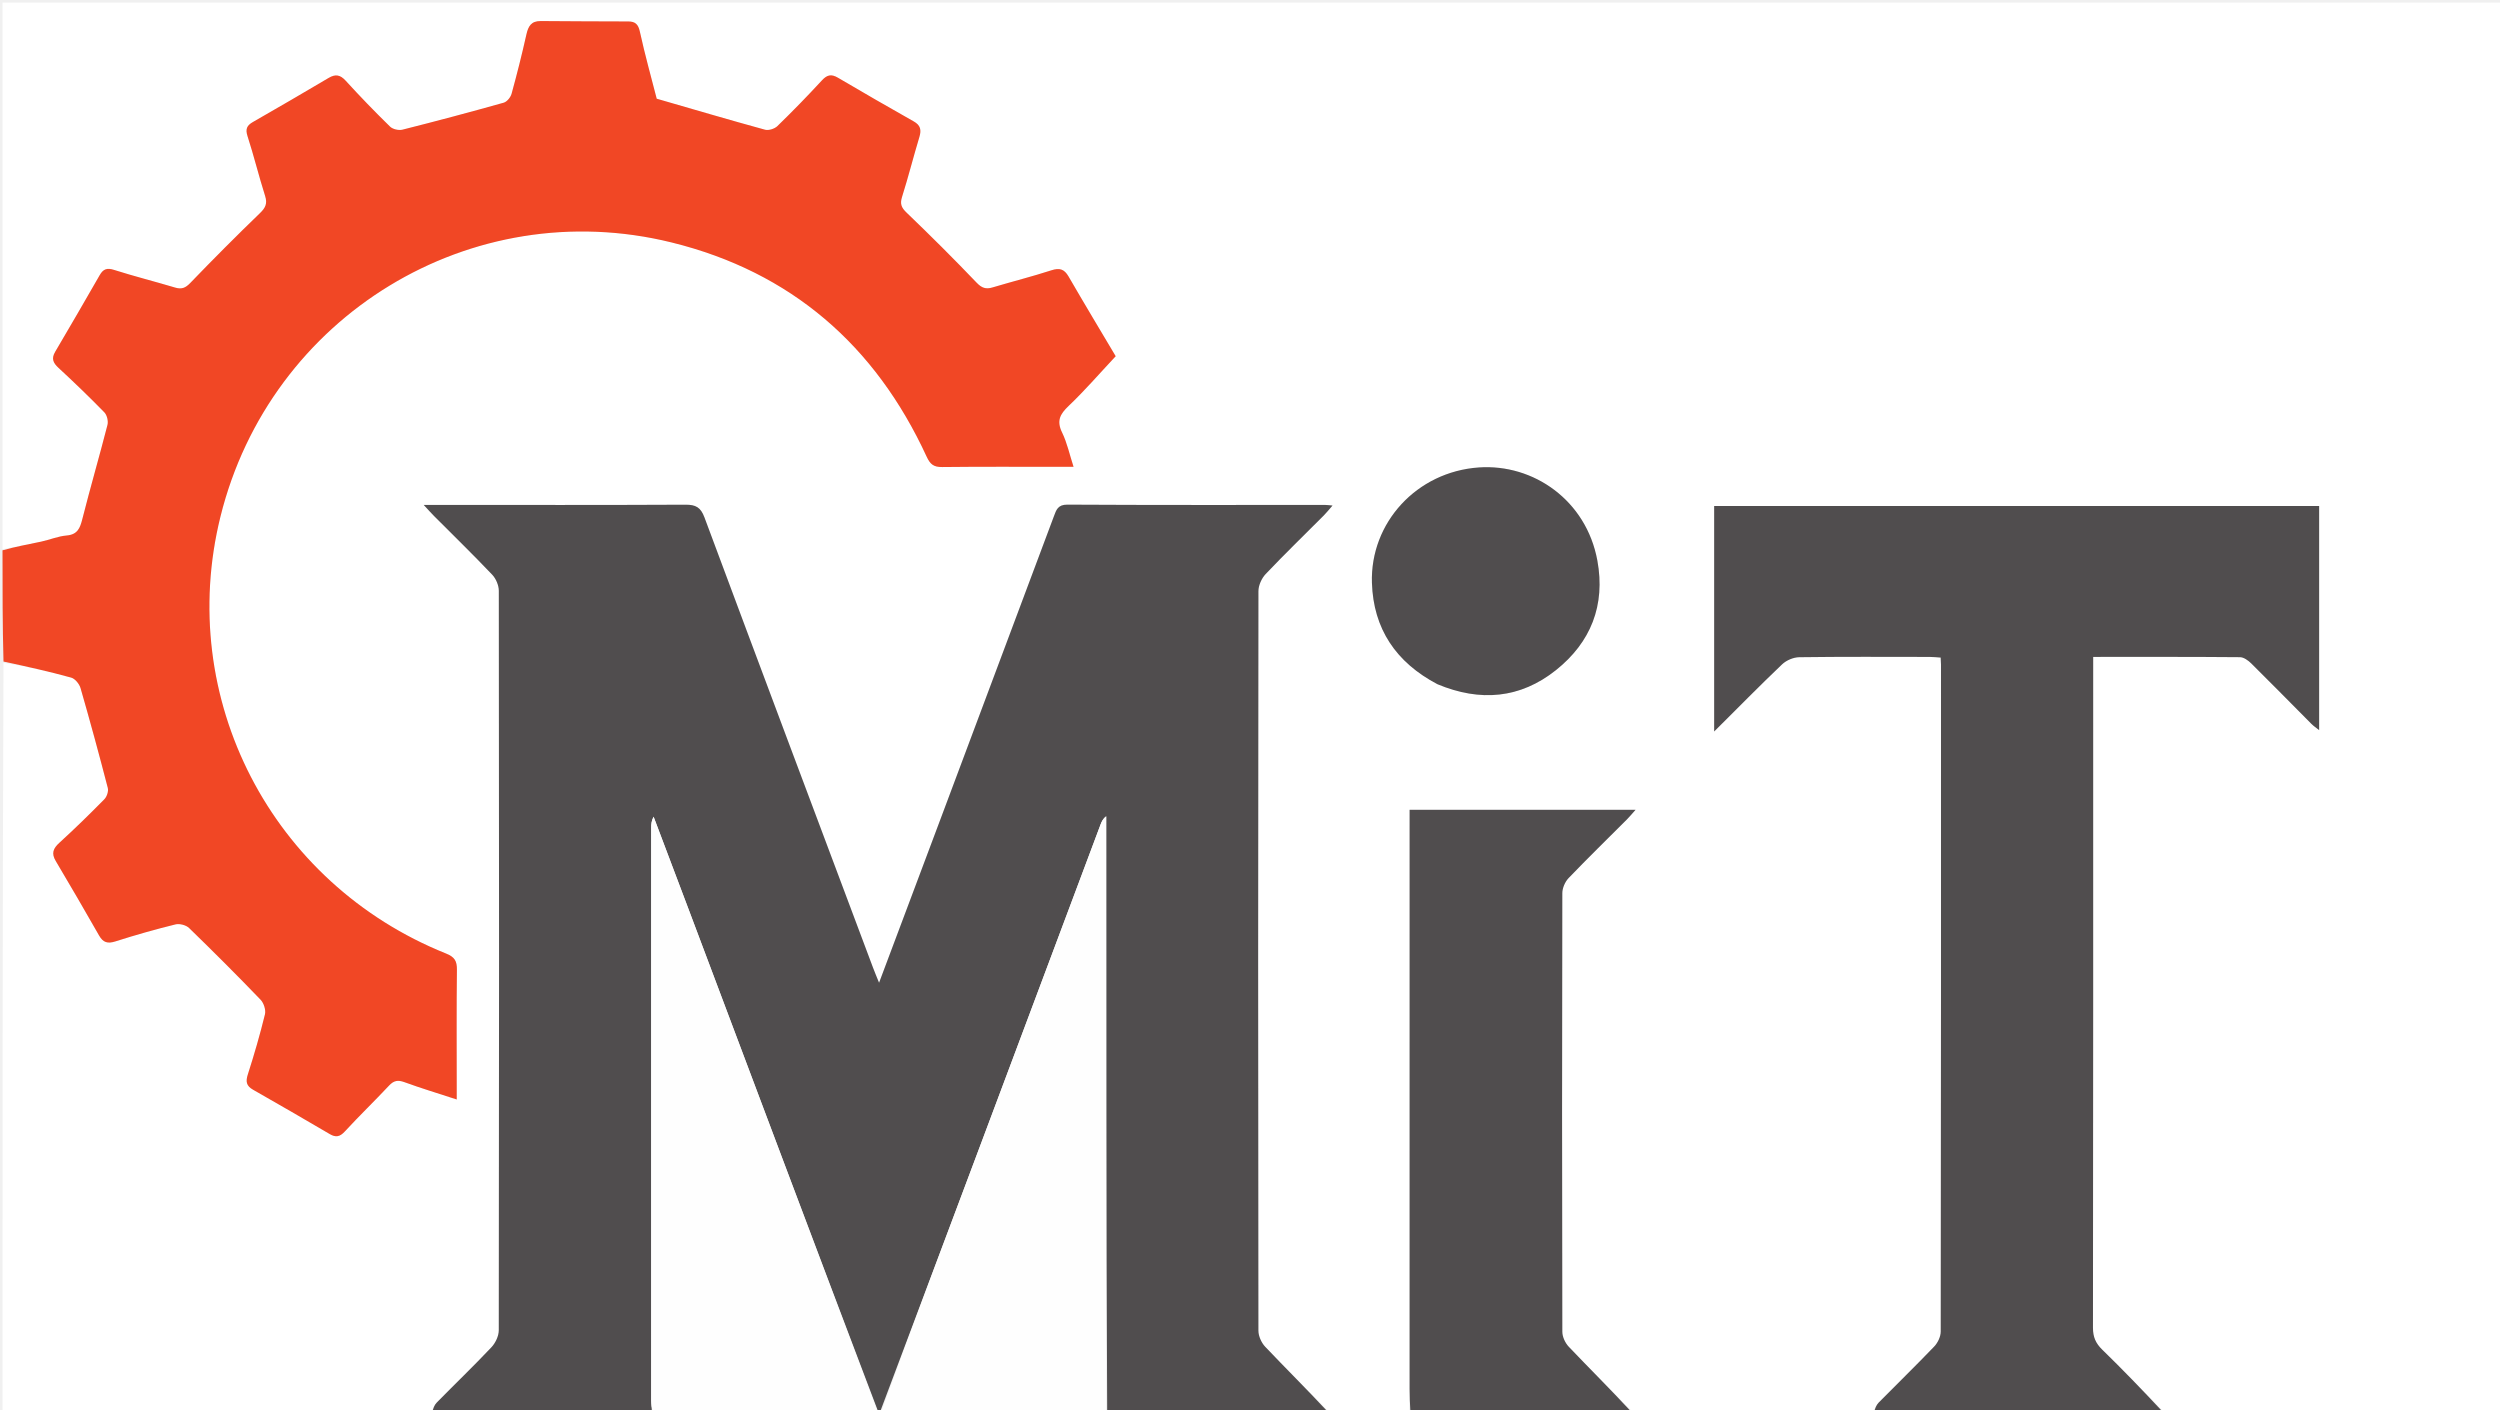
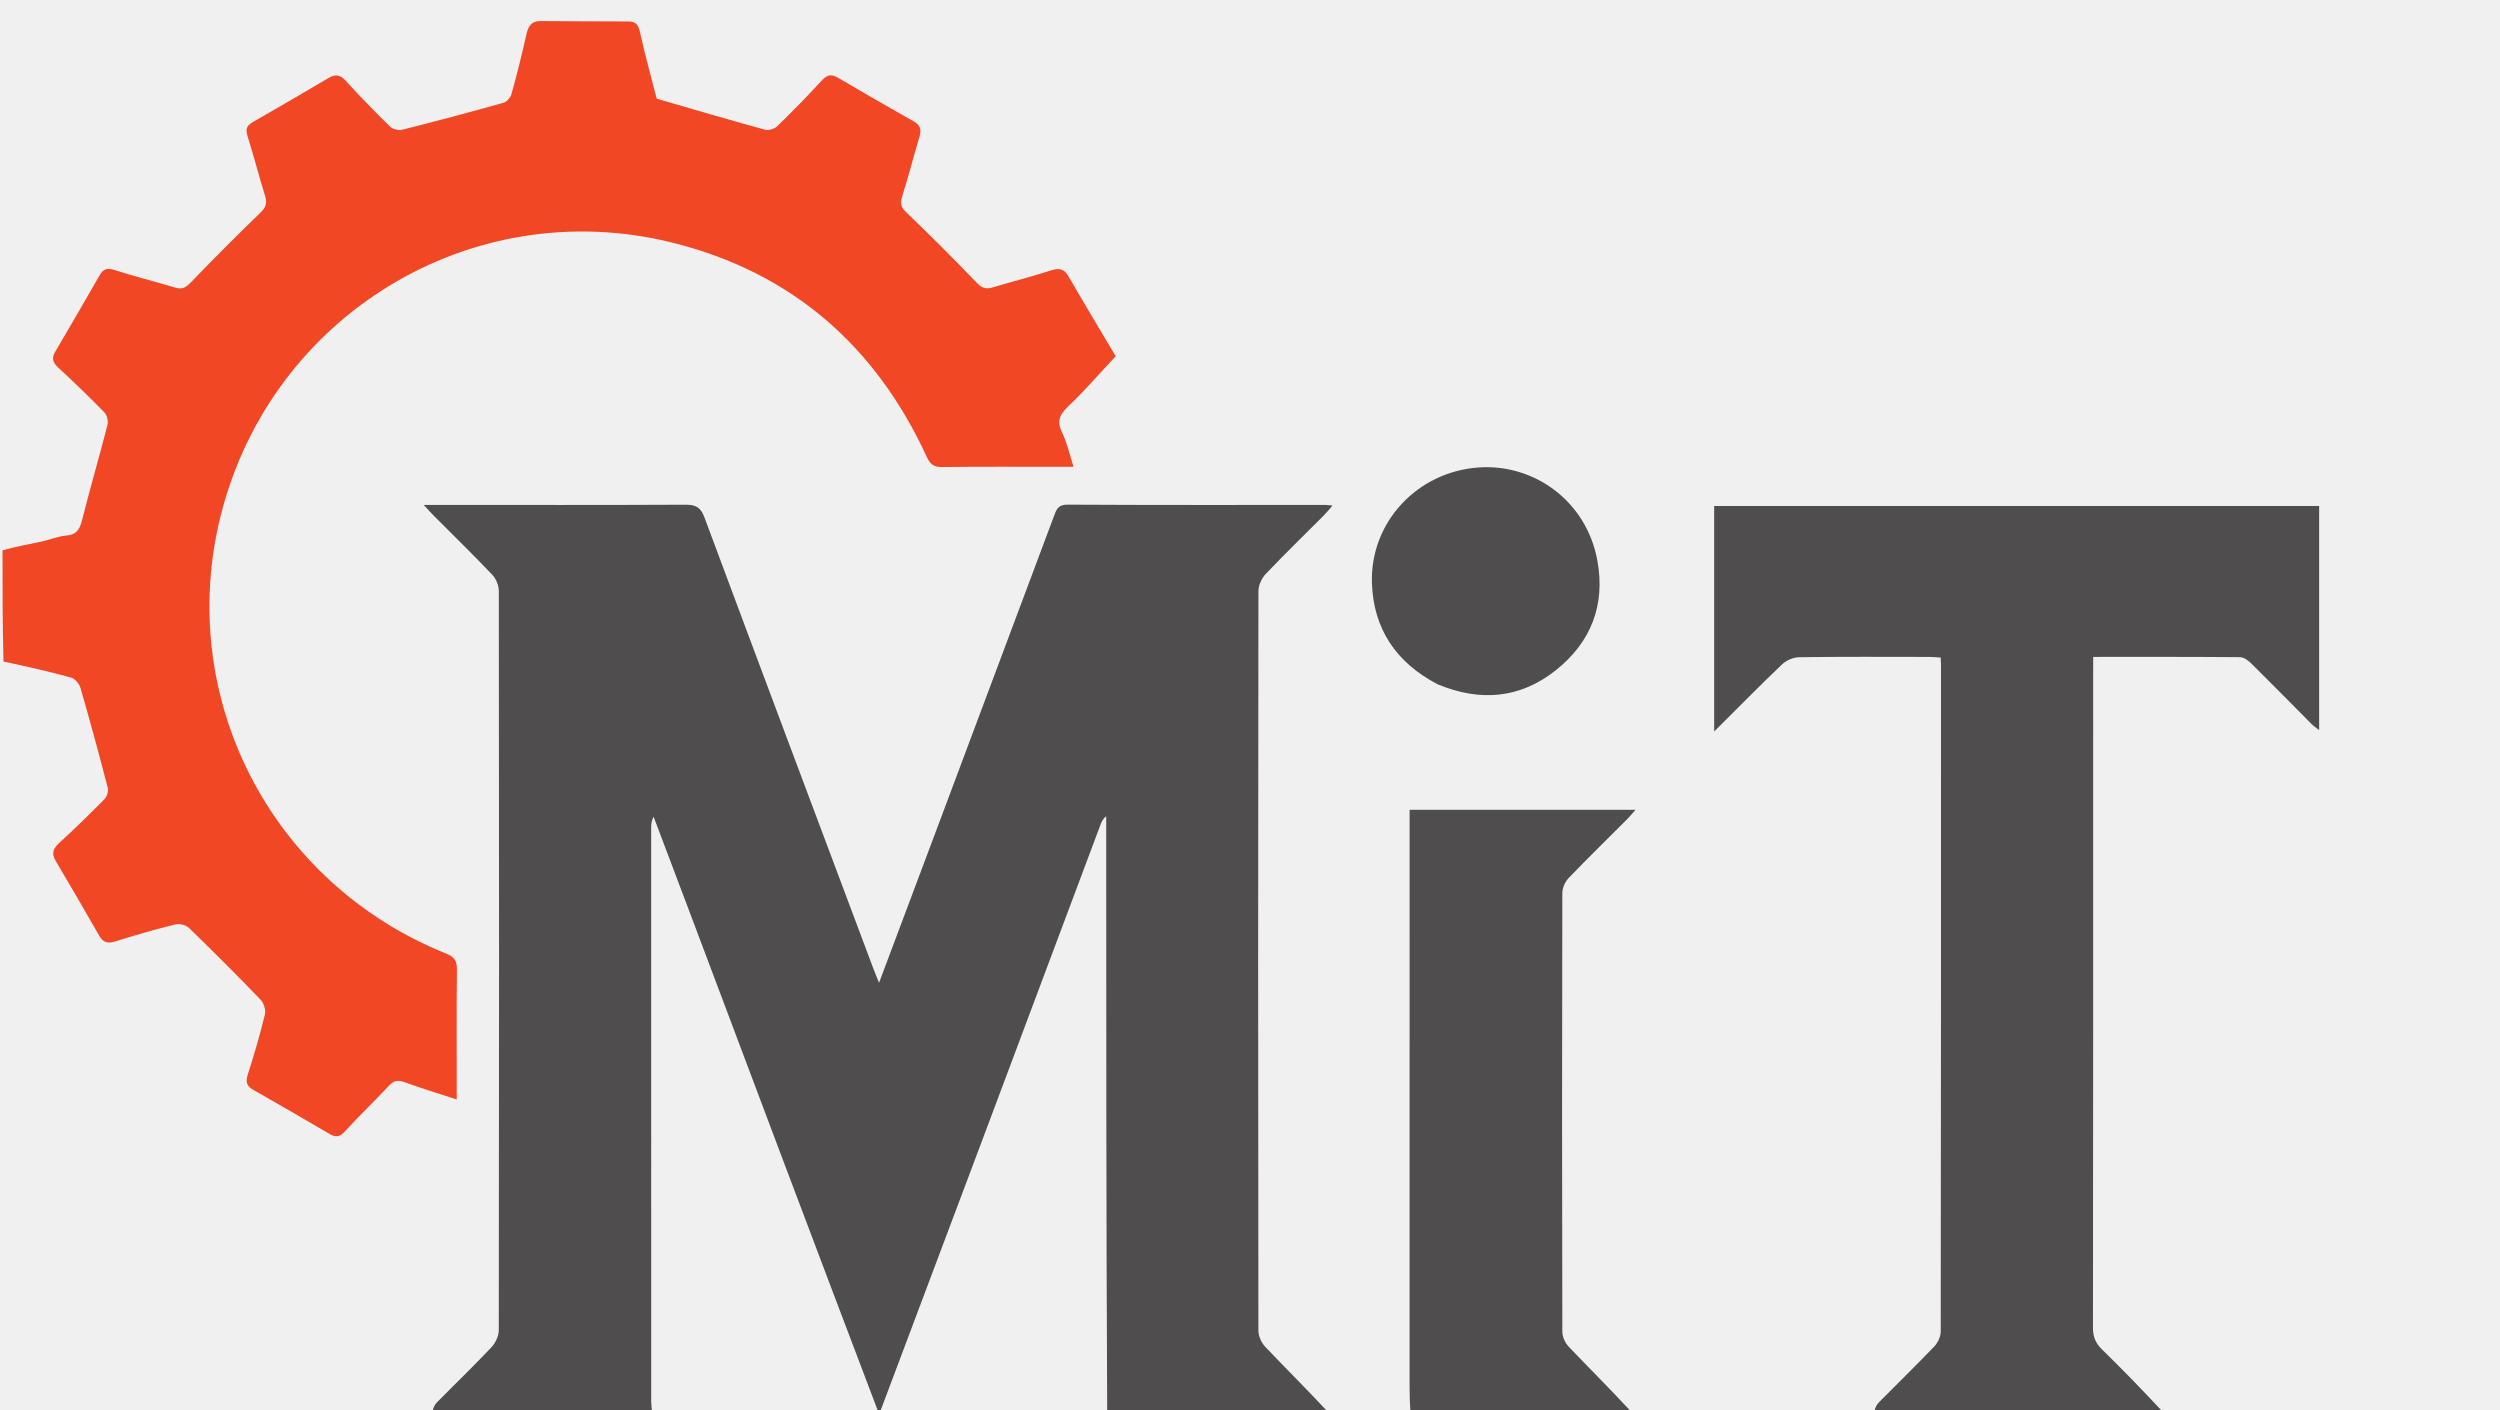
- <svg xmlns="http://www.w3.org/2000/svg" version="1.1" id="Layer_1" x="0px" y="0px" width="100%" viewBox="0 0 997 562" enable-background="new 0 0 997 562" xml:space="preserve">
-   <path fill="#FFFFFF" opacity="1" stroke="none" d=" M172,563   C115.053,563 58.106,563 1,563   C1,463.645 1,364.29 1.394,264.3   C10.668,265.806 19.591,267.795 28.391,270.231   C29.935,270.658 31.64,272.757 32.12,274.417   C35.936,287.635 39.545,300.914 42.991,314.234   C43.333,315.557 42.625,317.717 41.63,318.728   C35.791,324.663 29.832,330.493 23.678,336.1   C21.192,338.364 20.413,340.305 22.216,343.341   C28.071,353.197 33.834,363.108 39.508,373.069   C41.117,375.895 42.918,376.423 46.038,375.427   C53.943,372.902 61.942,370.638 69.995,368.645   C71.616,368.243 74.206,368.926 75.402,370.086   C85.069,379.458 94.589,388.987 103.925,398.689   C105.203,400.018 106.087,402.776 105.666,404.51   C103.706,412.568 101.377,420.548 98.846,428.45   C97.927,431.321 98.201,433.034 100.906,434.57   C111.161,440.391 121.353,446.324 131.53,452.281   C133.912,453.676 135.518,453.392 137.486,451.257   C143.241,445.015 149.362,439.111 155.171,432.916   C157.065,430.896 158.696,430.62 161.285,431.567   C167.947,434.001 174.748,436.053 182.141,438.469   C182.141,436.16 182.141,434.687 182.141,433.214   C182.141,417.718 182.038,402.221 182.219,386.726   C182.26,383.238 181.29,381.633 177.874,380.263   C108.141,352.296 70.017,278.325 87.91,206.04   C107.735,125.948 187.891,76.938 267.861,96.696   C315.476,108.46 349.103,137.714 369.56,182.139   C370.969,185.198 372.394,186.294 375.747,186.255   C391.575,186.069 407.406,186.172 423.235,186.172   C424.696,186.172 426.157,186.172 428.133,186.172   C426.524,181.207 425.555,176.586 423.552,172.469   C421.299,167.839 422.704,165.177 426.157,161.897   C432.514,155.859 438.266,149.184 444.94,142.06   C438.975,132.006 432.461,121.193 426.142,110.268   C424.406,107.268 422.549,106.745 419.272,107.805   C411.538,110.307 403.638,112.292 395.845,114.62   C393.163,115.421 391.527,114.878 389.457,112.712   C380.382,103.218 371.072,93.94 361.592,84.85   C359.469,82.814 358.843,81.353 359.737,78.521   C362.233,70.607 364.264,62.548 366.658,54.601   C367.501,51.803 367.101,49.95 364.422,48.435   C354.297,42.711 344.212,36.912 334.192,31.007   C331.584,29.47 329.891,29.769 327.808,32.029   C322.054,38.273 316.121,44.362 310.034,50.281   C308.922,51.362 306.541,52.126 305.104,51.732   C290.894,47.835 276.759,43.663 261.9,39.366   C259.812,31.213 257.216,21.94 255.162,12.549   C254.516,9.591 253.243,8.573 250.6,8.56   C238.953,8.503 227.305,8.525 215.659,8.395   C211.873,8.353 210.672,10.433 209.933,13.734   C208.157,21.672 206.174,29.568 204.012,37.409   C203.626,38.807 202.182,40.588 200.878,40.954   C187.475,44.721 174.018,48.308 160.518,51.71   C159.025,52.087 156.631,51.549 155.563,50.505   C149.488,44.573 143.577,38.46 137.854,32.186   C135.643,29.762 133.756,29.481 131.023,31.101   C121.019,37.03 110.962,42.872 100.872,48.656   C98.49,50.022 97.785,51.418 98.704,54.269   C101.25,62.166 103.229,70.245 105.731,78.157   C106.684,81.172 105.905,82.846 103.688,84.986   C94.236,94.108 84.968,103.428 75.849,112.883   C73.95,114.853 72.423,115.456 69.849,114.684   C61.739,112.254 53.515,110.193 45.451,107.627   C42.632,106.73 41.146,107.323 39.776,109.709   C33.898,119.94 27.99,130.153 21.995,140.315   C20.404,143.012 21.187,144.719 23.333,146.704   C29.568,152.472 35.696,158.365 41.621,164.448   C42.676,165.531 43.249,167.938 42.866,169.432   C39.658,181.954 36.036,194.371 32.861,206.901   C31.93,210.574 30.979,213.185 26.54,213.563   C23.114,213.854 19.799,215.283 16.392,216.008   C11.281,217.097 6.133,218.011 1,219   C1,146.35 1,73.7 1,1.025   C333.241,1.025 665.482,1.025 997.862,1.025   C997.862,188.333 997.862,375.667 997.862,563   C952.915,563 907.925,563 862.619,562.668   C854.339,554.281 846.468,546.131 838.356,538.229   C835.78,535.72 834.672,533.222 834.677,529.551   C834.786,442.222 834.761,354.892 834.761,267.563   C834.761,265.804 834.761,264.045 834.761,261.972   C854.713,261.972 874.018,261.914 893.322,262.083   C894.845,262.097 896.628,263.415 897.825,264.597   C905.883,272.562 913.807,280.663 921.802,288.692   C922.644,289.538 923.663,290.207 924.871,291.175   C924.871,260.979 924.871,231.399 924.871,201.804   C844.195,201.804 763.822,201.804 683.609,201.804   C683.609,231.888 683.609,261.534 683.609,291.722   C692.928,282.446 701.67,273.544 710.698,264.941   C712.385,263.333 715.207,262.127 717.523,262.096   C734.852,261.861 752.186,261.962 769.519,261.979   C770.956,261.981 772.393,262.144 773.941,262.239   C773.995,263.413 774.067,264.227 774.067,265.041   C774.072,353.703 774.09,442.366 773.964,531.029   C773.961,533.04 772.795,535.498 771.374,536.984   C764.124,544.566 756.583,551.87 749.224,559.349   C748.251,560.338 747.73,561.772 747,563   C714.979,563 682.957,563 650.719,562.702   C642.19,553.997 633.796,545.667 625.642,537.108   C624.223,535.618 623.062,533.164 623.057,531.152   C622.921,472.826 622.921,414.499 623.053,356.172   C623.058,354.145 624.141,351.651 625.556,350.176   C633.162,342.246 641.04,334.576 648.804,326.797   C649.894,325.705 650.875,324.505 652.281,322.936   C621.893,322.936 592.298,322.936 562.152,322.936   C562.152,325.13 562.152,327.083 562.152,329.035   C562.152,401.027 562.155,473.019 562.145,545.011   C562.144,551.007 562.051,557.004 562,563   C551.312,563 540.624,563 529.67,562.682   C521.092,553.964 512.683,545.654 504.553,537.081   C503.041,535.487 501.853,532.834 501.85,530.667   C501.719,432.358 501.716,334.048 501.859,235.738   C501.862,233.432 503.146,230.613 504.759,228.913   C512.326,220.945 520.226,213.293 527.984,205.505   C529.055,204.43 529.996,203.225 531.413,201.606   C529.871,201.476 529.238,201.377 528.605,201.376   C494.28,201.368 459.954,201.45 425.63,201.252   C421.866,201.23 421.23,203.405 420.32,205.834   C405.162,246.267 390.036,286.712 374.888,327.149   C366.854,348.594 358.792,370.029 350.572,391.925   C349.628,389.579 348.849,387.751 348.151,385.891   C325.703,326.045 303.218,266.214 280.922,206.312   C279.434,202.313 277.454,201.254 273.389,201.275   C240.731,201.441 208.071,201.368 175.413,201.368   C173.651,201.368 171.89,201.368 168.982,201.368   C170.903,203.435 171.952,204.633 173.074,205.758   C180.832,213.544 188.71,221.216 196.285,229.176   C197.79,230.758 198.925,233.427 198.928,235.596   C199.056,333.906 199.059,432.216 198.914,530.526   C198.911,532.819 197.575,535.608 195.96,537.316   C188.87,544.817 181.42,551.977 174.182,559.342   C173.215,560.326 172.716,561.769 172,563  M573.61,272.978   C590.327,279.996 606.3,278.574 620.495,267.266   C634.416,256.176 640.305,241.375 637.028,223.546   C632.611,199.512 611.522,184.914 589.773,186.416   C565.027,188.124 546.375,208.454 547.126,232.451   C547.699,250.744 556.702,264.173 573.61,272.978  z" />
-   <path fill="#504D4E" opacity="1" stroke="none" d=" M172.469,563   C172.716,561.769 173.215,560.326 174.182,559.342   C181.42,551.977 188.87,544.817 195.96,537.316   C197.575,535.608 198.911,532.819 198.914,530.526   C199.059,432.216 199.056,333.906 198.928,235.596   C198.925,233.427 197.79,230.758 196.285,229.176   C188.71,221.216 180.832,213.544 173.074,205.758   C171.952,204.633 170.903,203.435 168.982,201.368   C171.89,201.368 173.651,201.368 175.413,201.368   C208.071,201.368 240.731,201.441 273.389,201.275   C277.454,201.254 279.434,202.313 280.922,206.312   C303.218,266.214 325.703,326.045 348.151,385.891   C348.849,387.751 349.628,389.579 350.572,391.925   C358.792,370.029 366.854,348.594 374.888,327.149   C390.036,286.712 405.162,246.267 420.32,205.834   C421.23,203.405 421.866,201.23 425.63,201.252   C459.954,201.45 494.28,201.368 528.605,201.376   C529.238,201.377 529.871,201.476 531.413,201.606   C529.996,203.225 529.055,204.43 527.984,205.505   C520.226,213.293 512.326,220.945 504.759,228.913   C503.146,230.613 501.862,233.432 501.859,235.738   C501.716,334.048 501.719,432.358 501.85,530.667   C501.853,532.834 503.041,535.487 504.553,537.081   C512.683,545.654 521.092,553.964 529.202,562.682   C499.979,563 470.958,563 441.546,562.537   C441.155,483.23 441.155,404.386 441.155,325.542   C439.783,326.568 439.305,327.742 438.861,328.928   C423.072,371.055 407.304,413.188 391.497,455.307   C378.021,491.213 364.501,527.103 351,563   C351,563 350.5,563 350.109,562.67   C324.754,495.961 299.794,429.58 274.825,363.202   C270.12,350.695 265.38,338.201 260.656,325.701   C259.822,327.262 259.691,328.674 259.691,330.085   C259.681,406.237 259.681,482.388 259.695,558.54   C259.696,560.026 259.894,561.513 260,563   C230.979,563 201.958,563 172.469,563  z" />
-   <path fill="#F14725" opacity="1" stroke="none" d=" M1,219.469   C6.133,218.011 11.281,217.097 16.392,216.008   C19.799,215.283 23.114,213.854 26.54,213.563   C30.979,213.185 31.93,210.574 32.861,206.901   C36.036,194.371 39.658,181.954 42.866,169.432   C43.249,167.938 42.676,165.531 41.621,164.448   C35.696,158.365 29.568,152.472 23.333,146.704   C21.187,144.719 20.404,143.012 21.995,140.315   C27.99,130.153 33.898,119.94 39.776,109.709   C41.146,107.323 42.632,106.73 45.451,107.627   C53.515,110.193 61.739,112.254 69.849,114.684   C72.423,115.456 73.95,114.853 75.849,112.883   C84.968,103.428 94.236,94.108 103.688,84.986   C105.905,82.846 106.684,81.172 105.731,78.157   C103.229,70.245 101.25,62.166 98.704,54.269   C97.785,51.418 98.49,50.022 100.872,48.656   C110.962,42.872 121.019,37.03 131.023,31.101   C133.756,29.481 135.643,29.762 137.854,32.186   C143.577,38.46 149.488,44.573 155.563,50.505   C156.631,51.549 159.025,52.087 160.518,51.71   C174.018,48.308 187.475,44.721 200.878,40.954   C202.182,40.588 203.626,38.807 204.012,37.409   C206.174,29.568 208.157,21.672 209.933,13.734   C210.672,10.433 211.873,8.353 215.659,8.395   C227.305,8.525 238.953,8.503 250.6,8.56   C253.243,8.573 254.516,9.591 255.162,12.549   C257.216,21.94 259.812,31.213 261.9,39.366   C276.759,43.663 290.894,47.835 305.104,51.732   C306.541,52.126 308.922,51.362 310.034,50.281   C316.121,44.362 322.054,38.273 327.808,32.029   C329.891,29.769 331.584,29.47 334.192,31.007   C344.212,36.912 354.297,42.711 364.422,48.435   C367.101,49.95 367.501,51.803 366.658,54.601   C364.264,62.548 362.233,70.607 359.737,78.521   C358.843,81.353 359.469,82.814 361.592,84.85   C371.072,93.94 380.382,103.218 389.457,112.712   C391.527,114.878 393.163,115.421 395.845,114.62   C403.638,112.292 411.538,110.307 419.272,107.805   C422.549,106.745 424.406,107.268 426.142,110.268   C432.461,121.193 438.975,132.006 444.94,142.06   C438.266,149.184 432.514,155.859 426.157,161.897   C422.704,165.177 421.299,167.839 423.552,172.469   C425.555,176.586 426.524,181.207 428.133,186.172   C426.157,186.172 424.696,186.172 423.235,186.172   C407.406,186.172 391.575,186.069 375.747,186.255   C372.394,186.294 370.969,185.198 369.56,182.139   C349.103,137.714 315.476,108.46 267.861,96.696   C187.891,76.938 107.735,125.948 87.91,206.04   C70.017,278.325 108.141,352.296 177.874,380.263   C181.29,381.633 182.26,383.238 182.219,386.726   C182.038,402.221 182.141,417.718 182.141,433.214   C182.141,434.687 182.141,436.16 182.141,438.469   C174.748,436.053 167.947,434.001 161.285,431.567   C158.696,430.62 157.065,430.896 155.171,432.916   C149.362,439.111 143.241,445.015 137.486,451.257   C135.518,453.392 133.912,453.676 131.53,452.281   C121.353,446.324 111.161,440.391 100.906,434.57   C98.201,433.034 97.927,431.321 98.846,428.45   C101.377,420.548 103.706,412.568 105.666,404.51   C106.087,402.776 105.203,400.018 103.925,398.689   C94.589,388.987 85.069,379.458 75.402,370.086   C74.206,368.926 71.616,368.243 69.995,368.645   C61.942,370.638 53.943,372.902 46.038,375.427   C42.918,376.423 41.117,375.895 39.508,373.069   C33.834,363.108 28.071,353.197 22.216,343.341   C20.413,340.305 21.192,338.364 23.678,336.1   C29.832,330.493 35.791,324.663 41.63,318.728   C42.625,317.717 43.333,315.557 42.991,314.234   C39.545,300.914 35.936,287.635 32.12,274.417   C31.64,272.757 29.935,270.658 28.391,270.231   C19.591,267.795 10.668,265.806 1.394,263.832   C1,249.312 1,234.625 1,219.469  z" />
-   <path fill="#504D4E" opacity="1" stroke="none" d=" M747.469,563   C747.73,561.772 748.251,560.338 749.224,559.349   C756.583,551.87 764.124,544.566 771.374,536.984   C772.795,535.498 773.961,533.04 773.964,531.029   C774.09,442.366 774.072,353.703 774.067,265.041   C774.067,264.227 773.995,263.413 773.941,262.239   C772.393,262.144 770.956,261.981 769.519,261.979   C752.186,261.962 734.852,261.861 717.523,262.096   C715.207,262.127 712.385,263.333 710.698,264.941   C701.67,273.544 692.928,282.446 683.609,291.722   C683.609,261.534 683.609,231.888 683.609,201.804   C763.822,201.804 844.195,201.804 924.871,201.804   C924.871,231.399 924.871,260.979 924.871,291.175   C923.663,290.207 922.644,289.538 921.802,288.692   C913.807,280.663 905.883,272.562 897.825,264.597   C896.628,263.415 894.845,262.097 893.322,262.083   C874.018,261.914 854.713,261.972 834.761,261.972   C834.761,264.045 834.761,265.804 834.761,267.563   C834.761,354.892 834.786,442.222 834.677,529.551   C834.672,533.222 835.78,535.72 838.356,538.229   C846.468,546.131 854.339,554.281 862.151,562.668   C823.979,563 785.958,563 747.469,563  z" />
-   <path fill="#504D4E" opacity="1" stroke="none" d=" M562.469,563   C562.051,557.004 562.144,551.007 562.145,545.011   C562.155,473.019 562.152,401.027 562.152,329.035   C562.152,327.083 562.152,325.13 562.152,322.936   C592.298,322.936 621.893,322.936 652.281,322.936   C650.875,324.505 649.894,325.705 648.804,326.797   C641.04,334.576 633.162,342.246 625.556,350.176   C624.141,351.651 623.058,354.145 623.053,356.172   C622.921,414.499 622.921,472.826 623.057,531.152   C623.062,533.164 624.223,535.618 625.642,537.108   C633.796,545.667 642.19,553.997 650.251,562.702   C620.979,563 591.958,563 562.469,563  z" />
-   <path fill="#FEFEFE" opacity="1" stroke="none" d=" M351.469,563   C364.501,527.103 378.021,491.213 391.497,455.307   C407.304,413.188 423.072,371.055 438.861,328.928   C439.305,327.742 439.783,326.568 441.155,325.542   C441.155,404.386 441.155,483.23 441.077,562.537   C411.312,563 381.625,563 351.469,563  z" />
-   <path fill="#FEFEFE" opacity="1" stroke="none" d=" M260.469,563   C259.894,561.513 259.696,560.026 259.695,558.54   C259.681,482.388 259.681,406.237 259.691,330.085   C259.691,328.674 259.822,327.262 260.656,325.701   C265.38,338.201 270.12,350.695 274.825,363.202   C299.794,429.58 324.754,495.961 349.859,562.67   C320.312,563 290.625,563 260.469,563  z" />
-   <path fill="#504D4E" opacity="1" stroke="none" d=" M573.248,272.865   C556.702,264.173 547.699,250.744 547.126,232.451   C546.375,208.454 565.027,188.124 589.773,186.416   C611.522,184.914 632.611,199.512 637.028,223.546   C640.305,241.375 634.416,256.176 620.495,267.266   C606.3,278.574 590.327,279.996 573.248,272.865  z" />
+ <svg xmlns="http://www.w3.org/2000/svg" xmlns:ns1="https://boxy-svg.com" version="1.1" id="Layer_1" x="0px" y="0px" width="997px" viewBox="0 0 997 562" enable-background="new 0 0 997 562" height="562px">
+   <defs>
+     <ns1:export>
+       <ns1:file format="svg" />
+     </ns1:export>
+   </defs>
+   <path fill="#504D4E" opacity="1" stroke="none" d=" M172.469,563 C172.716,561.769 173.215,560.326 174.182,559.342 C181.42,551.977 188.87,544.817 195.96,537.316 C197.575,535.608 198.911,532.819 198.914,530.526 C199.059,432.216 199.056,333.906 198.928,235.596 C198.925,233.427 197.79,230.758 196.285,229.176 C188.71,221.216 180.832,213.544 173.074,205.758 C171.952,204.633 170.903,203.435 168.982,201.368 C171.89,201.368 173.651,201.368 175.413,201.368 C208.071,201.368 240.731,201.441 273.389,201.275 C277.454,201.254 279.434,202.313 280.922,206.312 C303.218,266.214 325.703,326.045 348.151,385.891 C348.849,387.751 349.628,389.579 350.572,391.925 C358.792,370.029 366.854,348.594 374.888,327.149 C390.036,286.712 405.162,246.267 420.32,205.834 C421.23,203.405 421.866,201.23 425.63,201.252 C459.954,201.45 494.28,201.368 528.605,201.376 C529.238,201.377 529.871,201.476 531.413,201.606 C529.996,203.225 529.055,204.43 527.984,205.505 C520.226,213.293 512.326,220.945 504.759,228.913 C503.146,230.613 501.862,233.432 501.859,235.738 C501.716,334.048 501.719,432.358 501.85,530.667 C501.853,532.834 503.041,535.487 504.553,537.081 C512.683,545.654 521.092,553.964 529.202,562.682 C499.979,563 470.958,563 441.546,562.537 C441.155,483.23 441.155,404.386 441.155,325.542 C439.783,326.568 439.305,327.742 438.861,328.928 C423.072,371.055 407.304,413.188 391.497,455.307 C378.021,491.213 364.501,527.103 351,563 C351,563 350.5,563 350.109,562.67 C324.754,495.961 299.794,429.58 274.825,363.202 C270.12,350.695 265.38,338.201 260.656,325.701 C259.822,327.262 259.691,328.674 259.691,330.085 C259.681,406.237 259.681,482.388 259.695,558.54 C259.696,560.026 259.894,561.513 260,563 C230.979,563 201.958,563 172.469,563 z" />
+   <path fill="#F14725" opacity="1" stroke="none" d=" M1,219.469 C6.133,218.011 11.281,217.097 16.392,216.008 C19.799,215.283 23.114,213.854 26.54,213.563 C30.979,213.185 31.93,210.574 32.861,206.901 C36.036,194.371 39.658,181.954 42.866,169.432 C43.249,167.938 42.676,165.531 41.621,164.448 C35.696,158.365 29.568,152.472 23.333,146.704 C21.187,144.719 20.404,143.012 21.995,140.315 C27.99,130.153 33.898,119.94 39.776,109.709 C41.146,107.323 42.632,106.73 45.451,107.627 C53.515,110.193 61.739,112.254 69.849,114.684 C72.423,115.456 73.95,114.853 75.849,112.883 C84.968,103.428 94.236,94.108 103.688,84.986 C105.905,82.846 106.684,81.172 105.731,78.157 C103.229,70.245 101.25,62.166 98.704,54.269 C97.785,51.418 98.49,50.022 100.872,48.656 C110.962,42.872 121.019,37.03 131.023,31.101 C133.756,29.481 135.643,29.762 137.854,32.186 C143.577,38.46 149.488,44.573 155.563,50.505 C156.631,51.549 159.025,52.087 160.518,51.71 C174.018,48.308 187.475,44.721 200.878,40.954 C202.182,40.588 203.626,38.807 204.012,37.409 C206.174,29.568 208.157,21.672 209.933,13.734 C210.672,10.433 211.873,8.353 215.659,8.395 C227.305,8.525 238.953,8.503 250.6,8.56 C253.243,8.573 254.516,9.591 255.162,12.549 C257.216,21.94 259.812,31.213 261.9,39.366 C276.759,43.663 290.894,47.835 305.104,51.732 C306.541,52.126 308.922,51.362 310.034,50.281 C316.121,44.362 322.054,38.273 327.808,32.029 C329.891,29.769 331.584,29.47 334.192,31.007 C344.212,36.912 354.297,42.711 364.422,48.435 C367.101,49.95 367.501,51.803 366.658,54.601 C364.264,62.548 362.233,70.607 359.737,78.521 C358.843,81.353 359.469,82.814 361.592,84.85 C371.072,93.94 380.382,103.218 389.457,112.712 C391.527,114.878 393.163,115.421 395.845,114.62 C403.638,112.292 411.538,110.307 419.272,107.805 C422.549,106.745 424.406,107.268 426.142,110.268 C432.461,121.193 438.975,132.006 444.94,142.06 C438.266,149.184 432.514,155.859 426.157,161.897 C422.704,165.177 421.299,167.839 423.552,172.469 C425.555,176.586 426.524,181.207 428.133,186.172 C426.157,186.172 424.696,186.172 423.235,186.172 C407.406,186.172 391.575,186.069 375.747,186.255 C372.394,186.294 370.969,185.198 369.56,182.139 C349.103,137.714 315.476,108.46 267.861,96.696 C187.891,76.938 107.735,125.948 87.91,206.04 C70.017,278.325 108.141,352.296 177.874,380.263 C181.29,381.633 182.26,383.238 182.219,386.726 C182.038,402.221 182.141,417.718 182.141,433.214 C182.141,434.687 182.141,436.16 182.141,438.469 C174.748,436.053 167.947,434.001 161.285,431.567 C158.696,430.62 157.065,430.896 155.171,432.916 C149.362,439.111 143.241,445.015 137.486,451.257 C135.518,453.392 133.912,453.676 131.53,452.281 C121.353,446.324 111.161,440.391 100.906,434.57 C98.201,433.034 97.927,431.321 98.846,428.45 C101.377,420.548 103.706,412.568 105.666,404.51 C106.087,402.776 105.203,400.018 103.925,398.689 C94.589,388.987 85.069,379.458 75.402,370.086 C74.206,368.926 71.616,368.243 69.995,368.645 C61.942,370.638 53.943,372.902 46.038,375.427 C42.918,376.423 41.117,375.895 39.508,373.069 C33.834,363.108 28.071,353.197 22.216,343.341 C20.413,340.305 21.192,338.364 23.678,336.1 C29.832,330.493 35.791,324.663 41.63,318.728 C42.625,317.717 43.333,315.557 42.991,314.234 C39.545,300.914 35.936,287.635 32.12,274.417 C31.64,272.757 29.935,270.658 28.391,270.231 C19.591,267.795 10.668,265.806 1.394,263.832 C1,249.312 1,234.625 1,219.469 z" />
+   <path fill="#504D4E" opacity="1" stroke="none" d=" M747.469,563 C747.73,561.772 748.251,560.338 749.224,559.349 C756.583,551.87 764.124,544.566 771.374,536.984 C772.795,535.498 773.961,533.04 773.964,531.029 C774.09,442.366 774.072,353.703 774.067,265.041 C774.067,264.227 773.995,263.413 773.941,262.239 C772.393,262.144 770.956,261.981 769.519,261.979 C752.186,261.962 734.852,261.861 717.523,262.096 C715.207,262.127 712.385,263.333 710.698,264.941 C701.67,273.544 692.928,282.446 683.609,291.722 C683.609,261.534 683.609,231.888 683.609,201.804 C763.822,201.804 844.195,201.804 924.871,201.804 C924.871,231.399 924.871,260.979 924.871,291.175 C923.663,290.207 922.644,289.538 921.802,288.692 C913.807,280.663 905.883,272.562 897.825,264.597 C896.628,263.415 894.845,262.097 893.322,262.083 C874.018,261.914 854.713,261.972 834.761,261.972 C834.761,264.045 834.761,265.804 834.761,267.563 C834.761,354.892 834.786,442.222 834.677,529.551 C834.672,533.222 835.78,535.72 838.356,538.229 C846.468,546.131 854.339,554.281 862.151,562.668 C823.979,563 785.958,563 747.469,563 z" />
+   <path fill="#504D4E" opacity="1" stroke="none" d=" M562.469,563 C562.051,557.004 562.144,551.007 562.145,545.011 C562.155,473.019 562.152,401.027 562.152,329.035 C562.152,327.083 562.152,325.13 562.152,322.936 C592.298,322.936 621.893,322.936 652.281,322.936 C650.875,324.505 649.894,325.705 648.804,326.797 C641.04,334.576 633.162,342.246 625.556,350.176 C624.141,351.651 623.058,354.145 623.053,356.172 C622.921,414.499 622.921,472.826 623.057,531.152 C623.062,533.164 624.223,535.618 625.642,537.108 C633.796,545.667 642.19,553.997 650.251,562.702 C620.979,563 591.958,563 562.469,563 z" />
+   <path fill="#504D4E" opacity="1" stroke="none" d=" M573.248,272.865 C556.702,264.173 547.699,250.744 547.126,232.451 C546.375,208.454 565.027,188.124 589.773,186.416 C611.522,184.914 632.611,199.512 637.028,223.546 C640.305,241.375 634.416,256.176 620.495,267.266 C606.3,278.574 590.327,279.996 573.248,272.865 z" />
</svg>
